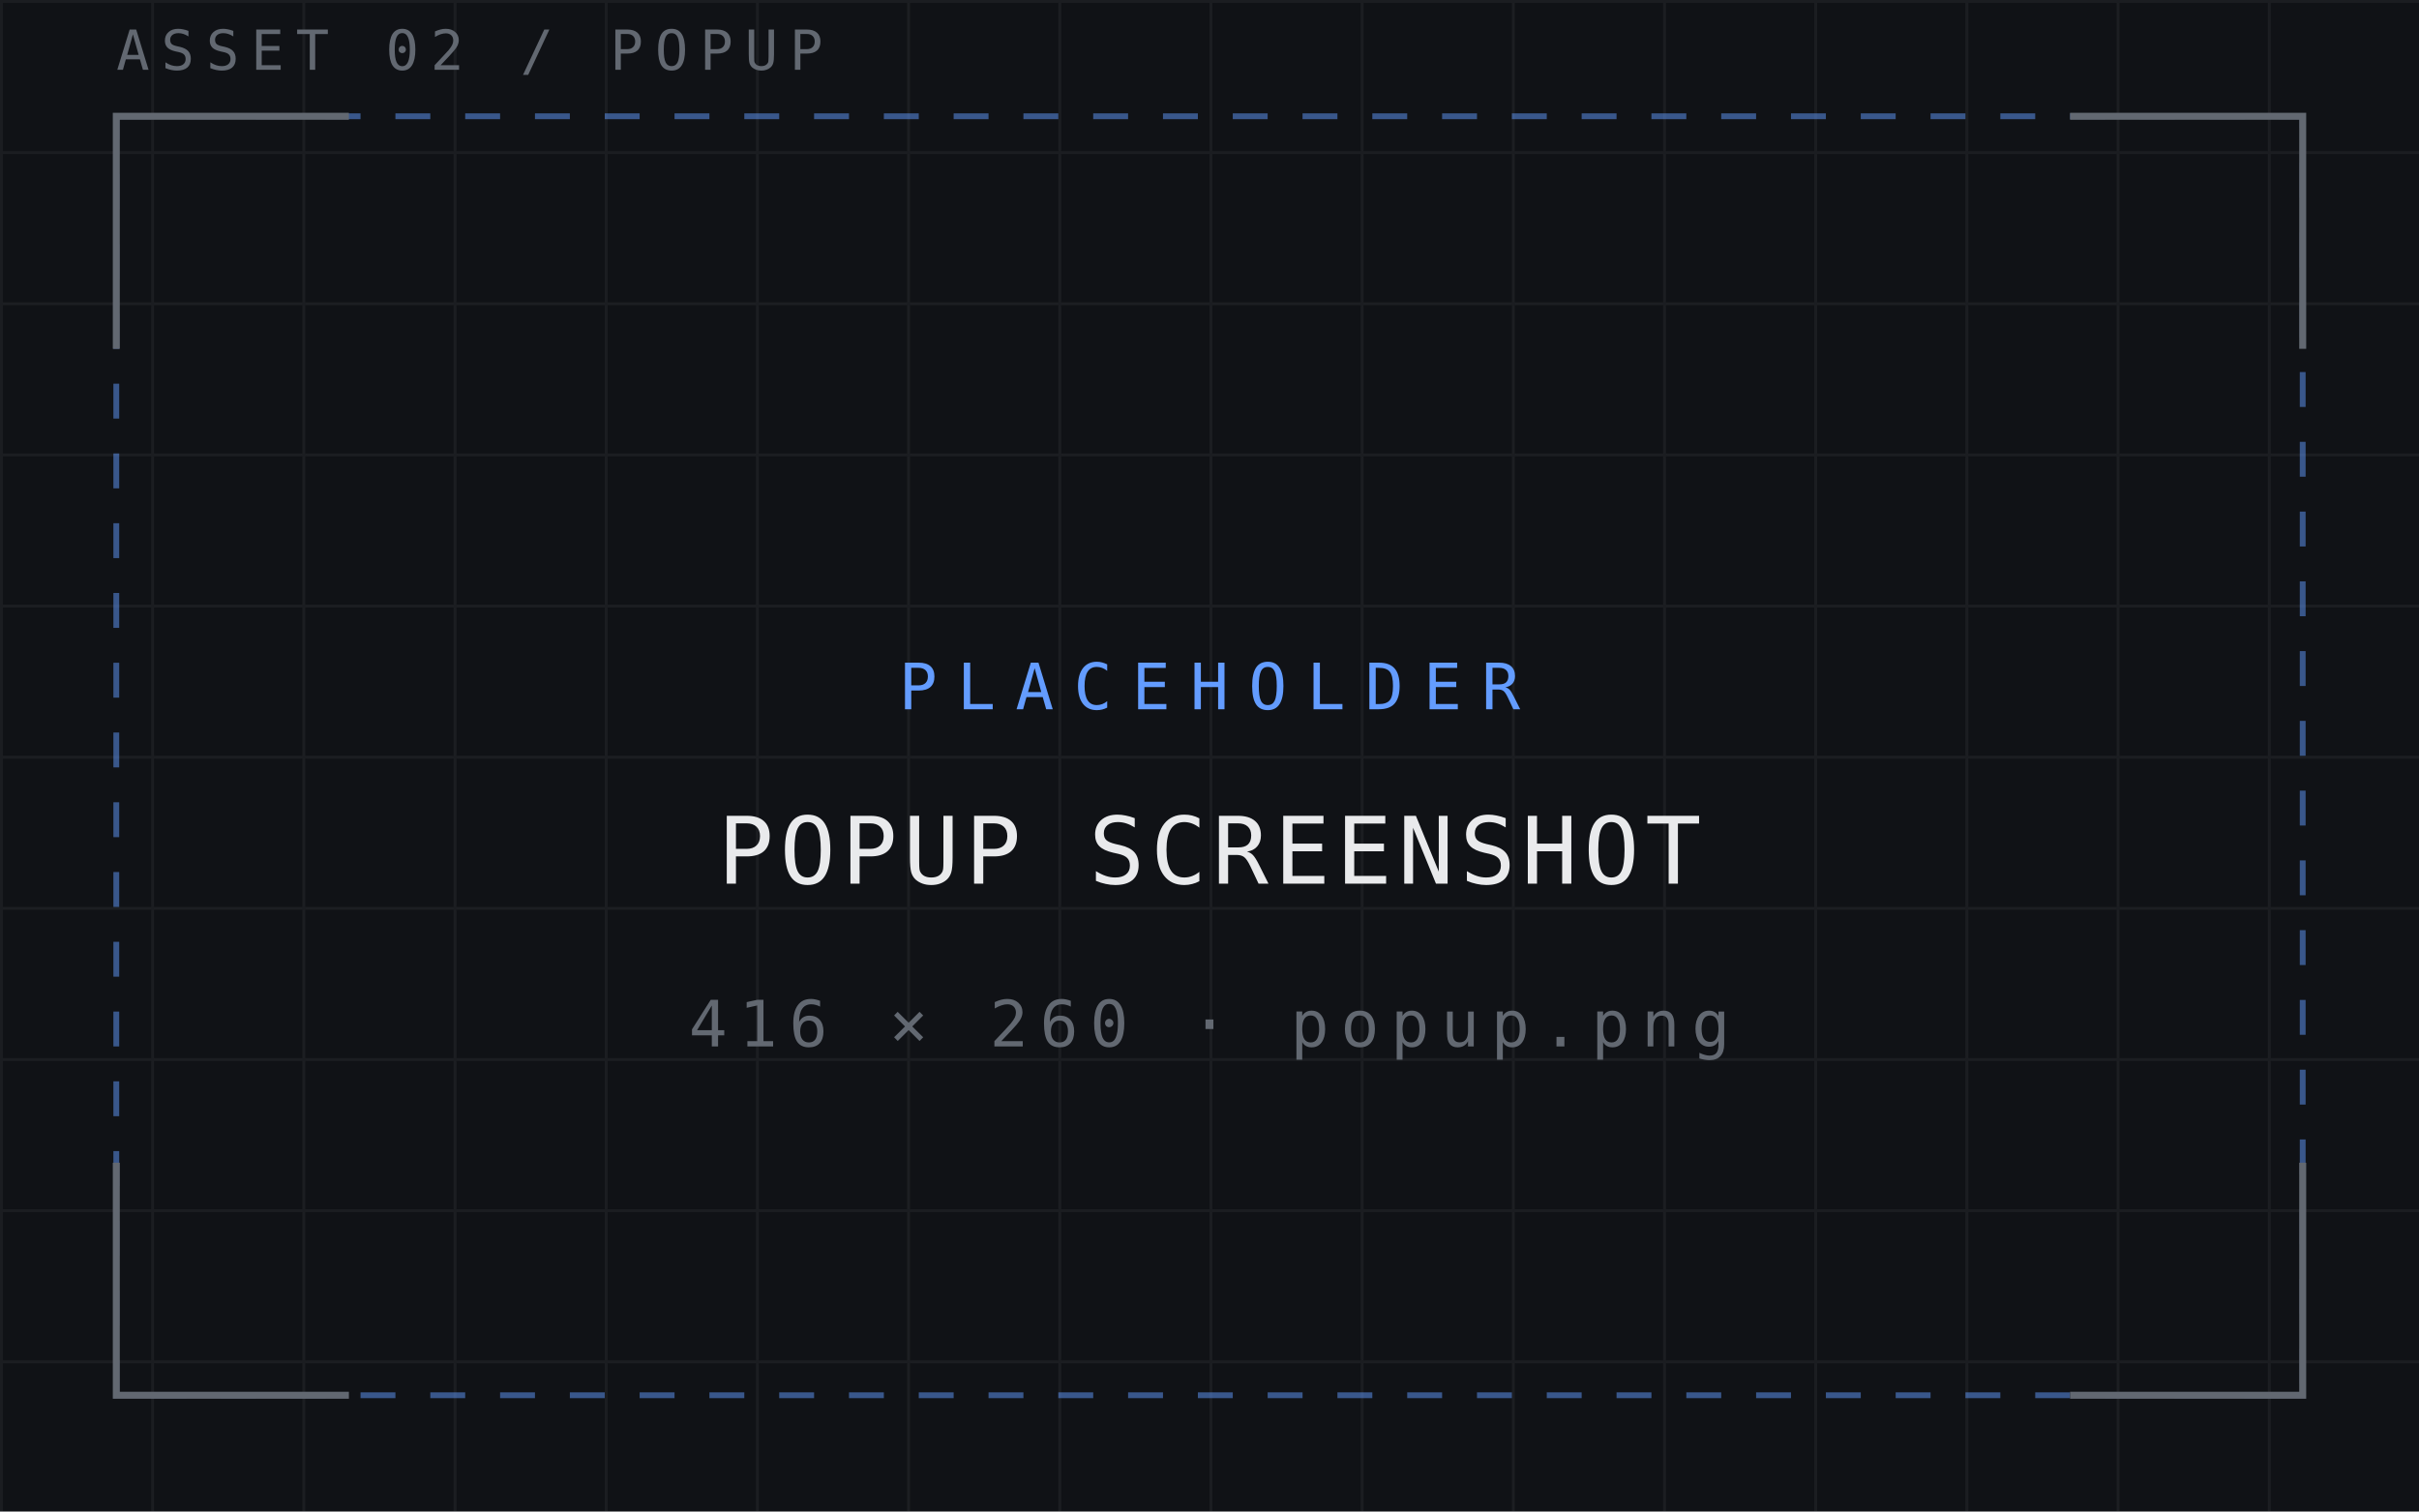
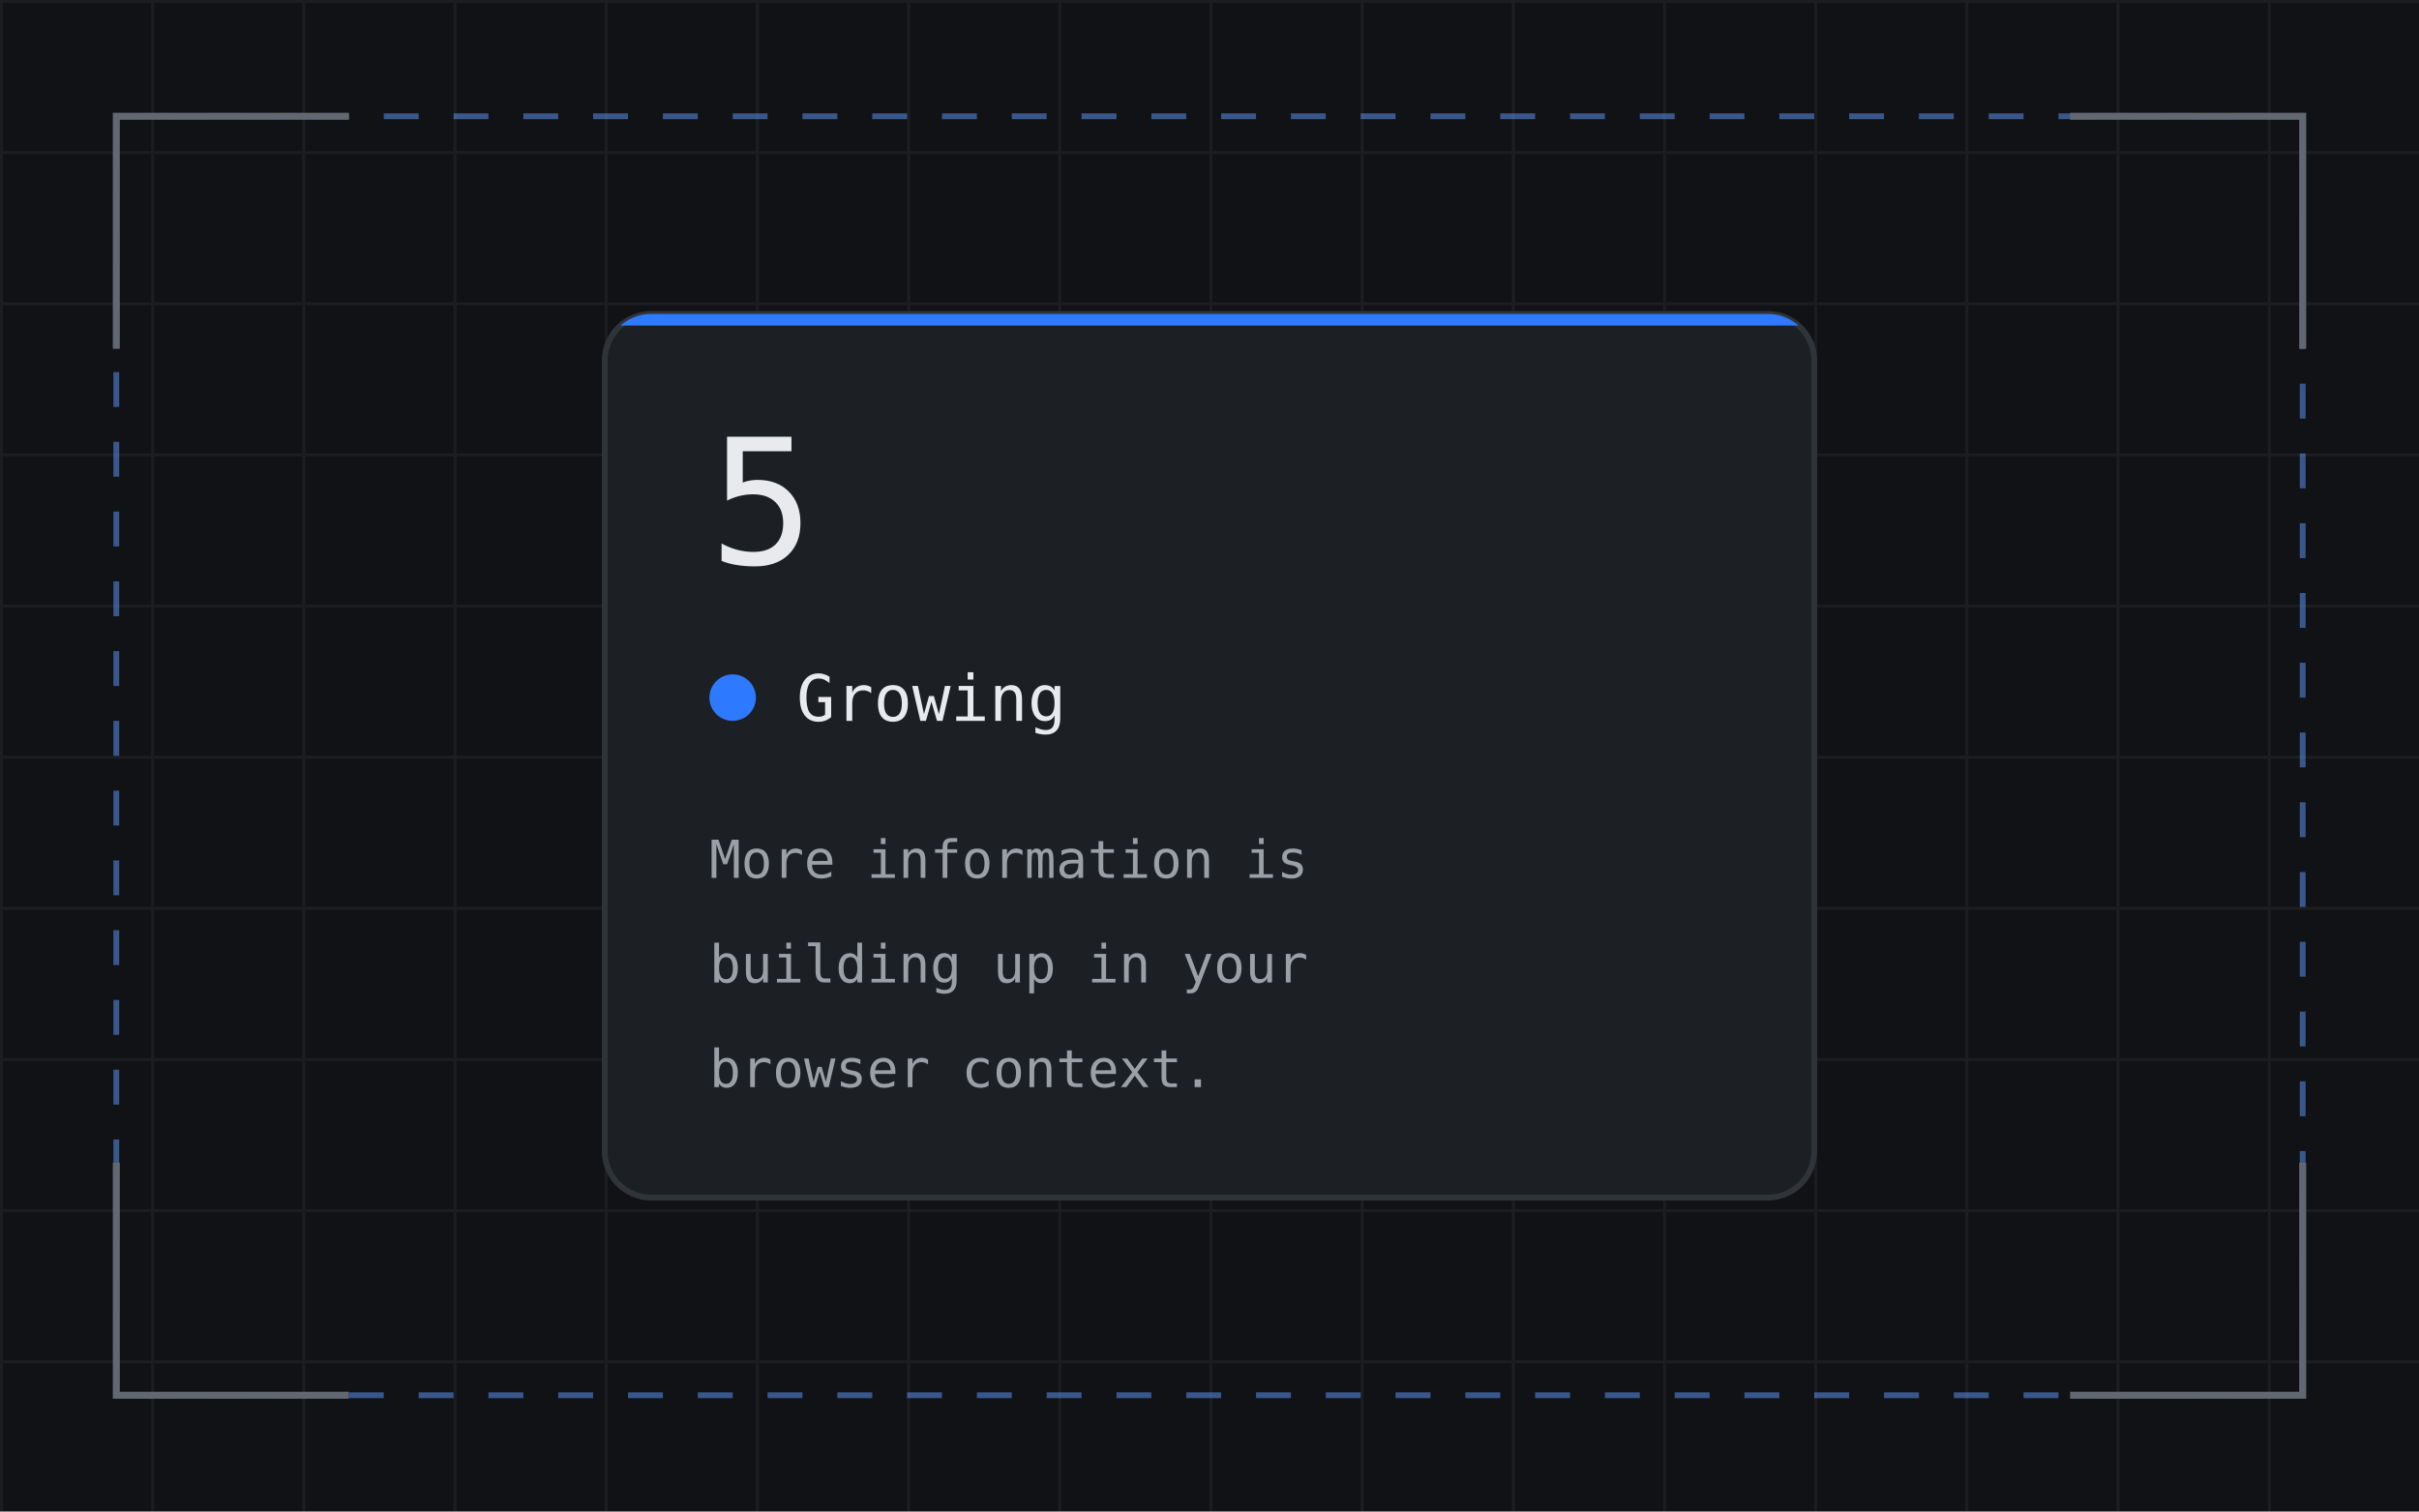
- <svg xmlns="http://www.w3.org/2000/svg" viewBox="0 0 416 260" width="416" height="260" role="img" aria-label="Placeholder for a screenshot of the Tablox extension popup">
+ <svg xmlns="http://www.w3.org/2000/svg" viewBox="0 0 416 260" width="416" height="260" role="img" aria-label="The Tablox popup: the tab count, the state it falls in, and one short explanation.">
  <defs>
-     <pattern id="g" width="26" height="26" patternUnits="userSpaceOnUse">
+     <pattern id="grid" width="26" height="26" patternUnits="userSpaceOnUse">
      <path d="M26 0H0v26" fill="none" stroke="#ffffff" stroke-opacity="0.05" />
    </pattern>
+     <clipPath id="card">
+       <rect x="104" y="54" width="208" height="152" rx="8" />
+     </clipPath>
  </defs>
  <rect width="416" height="260" fill="#101216" />
-   <rect width="416" height="260" fill="url(#g)" />
-   <rect x="20" y="20" width="376" height="220" fill="none" stroke="#639CFF" stroke-opacity="0.5" stroke-dasharray="6 6" />
-   <path d="M20 60V20h40M356 20h40v40M20 200v40h40M356 240h40v-40" stroke="#626871" stroke-width="1.2" fill="none" />
-   <g font-family="'Martian Mono', ui-monospace, Menlo, monospace" text-anchor="middle">
-     <text x="208" y="122" fill="#639CFF" font-size="11" letter-spacing="3.4">PLACEHOLDER</text>
-     <text x="208" y="152" fill="#e9eaec" font-size="16" letter-spacing="1">POPUP SCREENSHOT</text>
-     <text x="208" y="180" fill="#626871" font-size="11" letter-spacing="2">416 × 260 · popup.png</text>
+   <rect width="416" height="260" fill="url(#grid)" />
+   <path d="M396 20H20V240H396V20Z" fill="none" stroke="#639CFF" stroke-opacity="0.5" stroke-dasharray="6 6" />
+   <path d="M20 60V20H60M356 20H396V60M20 200V240H60M356 240H396V200" stroke="#626871" stroke-width="1.2" fill="none" />
+   <rect x="104" y="54" width="208" height="152" rx="8" fill="#1C1F23" stroke="#2F3439" />
+   <rect x="104" y="54" width="208" height="2" fill="#2D79FF" clip-path="url(#card)" />
+   <g font-family="'Martian Mono', ui-monospace, Menlo, monospace">
+     <text x="122" y="97" font-size="30" font-weight="300" letter-spacing="-0.6" fill="#E8EAED">5</text>
+     <circle cx="126" cy="120" r="4" fill="#2D79FF" />
+     <text x="137" y="124" font-size="11" font-weight="500" fill="#E8EAED">Growing</text>
+     <g font-size="9" fill="#9AA0A6">
+       <text x="122" y="151">More information is</text>
+       <text x="122" y="169">building up in your</text>
+       <text x="122" y="187">browser context.</text>
+     </g>
  </g>
-   <text x="20" y="12" font-family="'Martian Mono', ui-monospace, Menlo, monospace" font-size="9.5" letter-spacing="2" fill="#626871">ASSET 02 / POPUP</text>
</svg>
